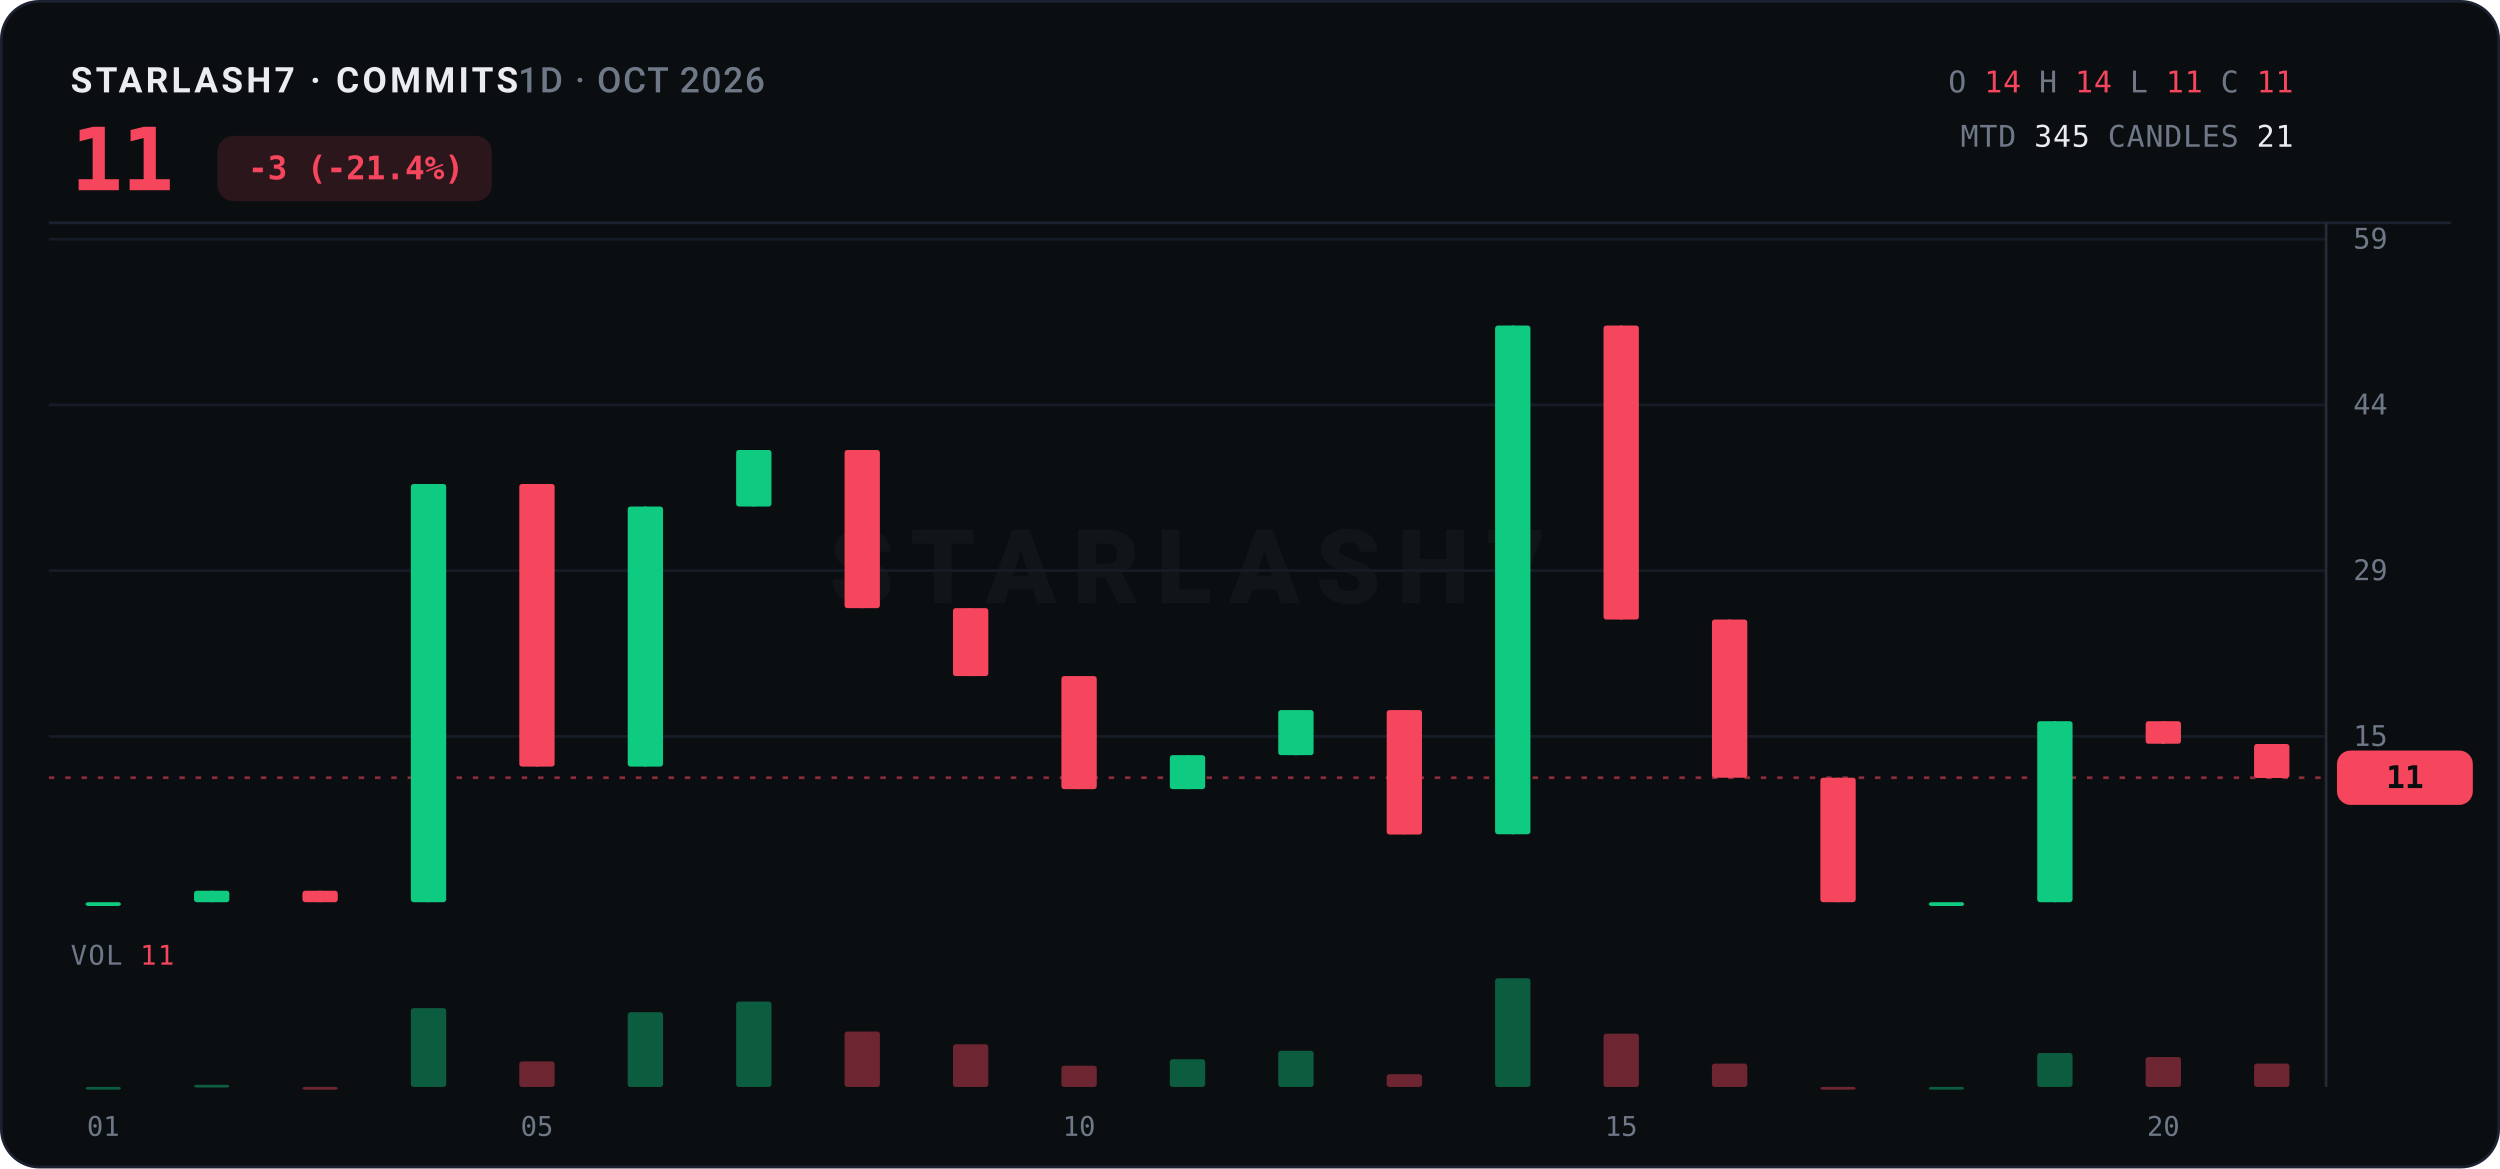
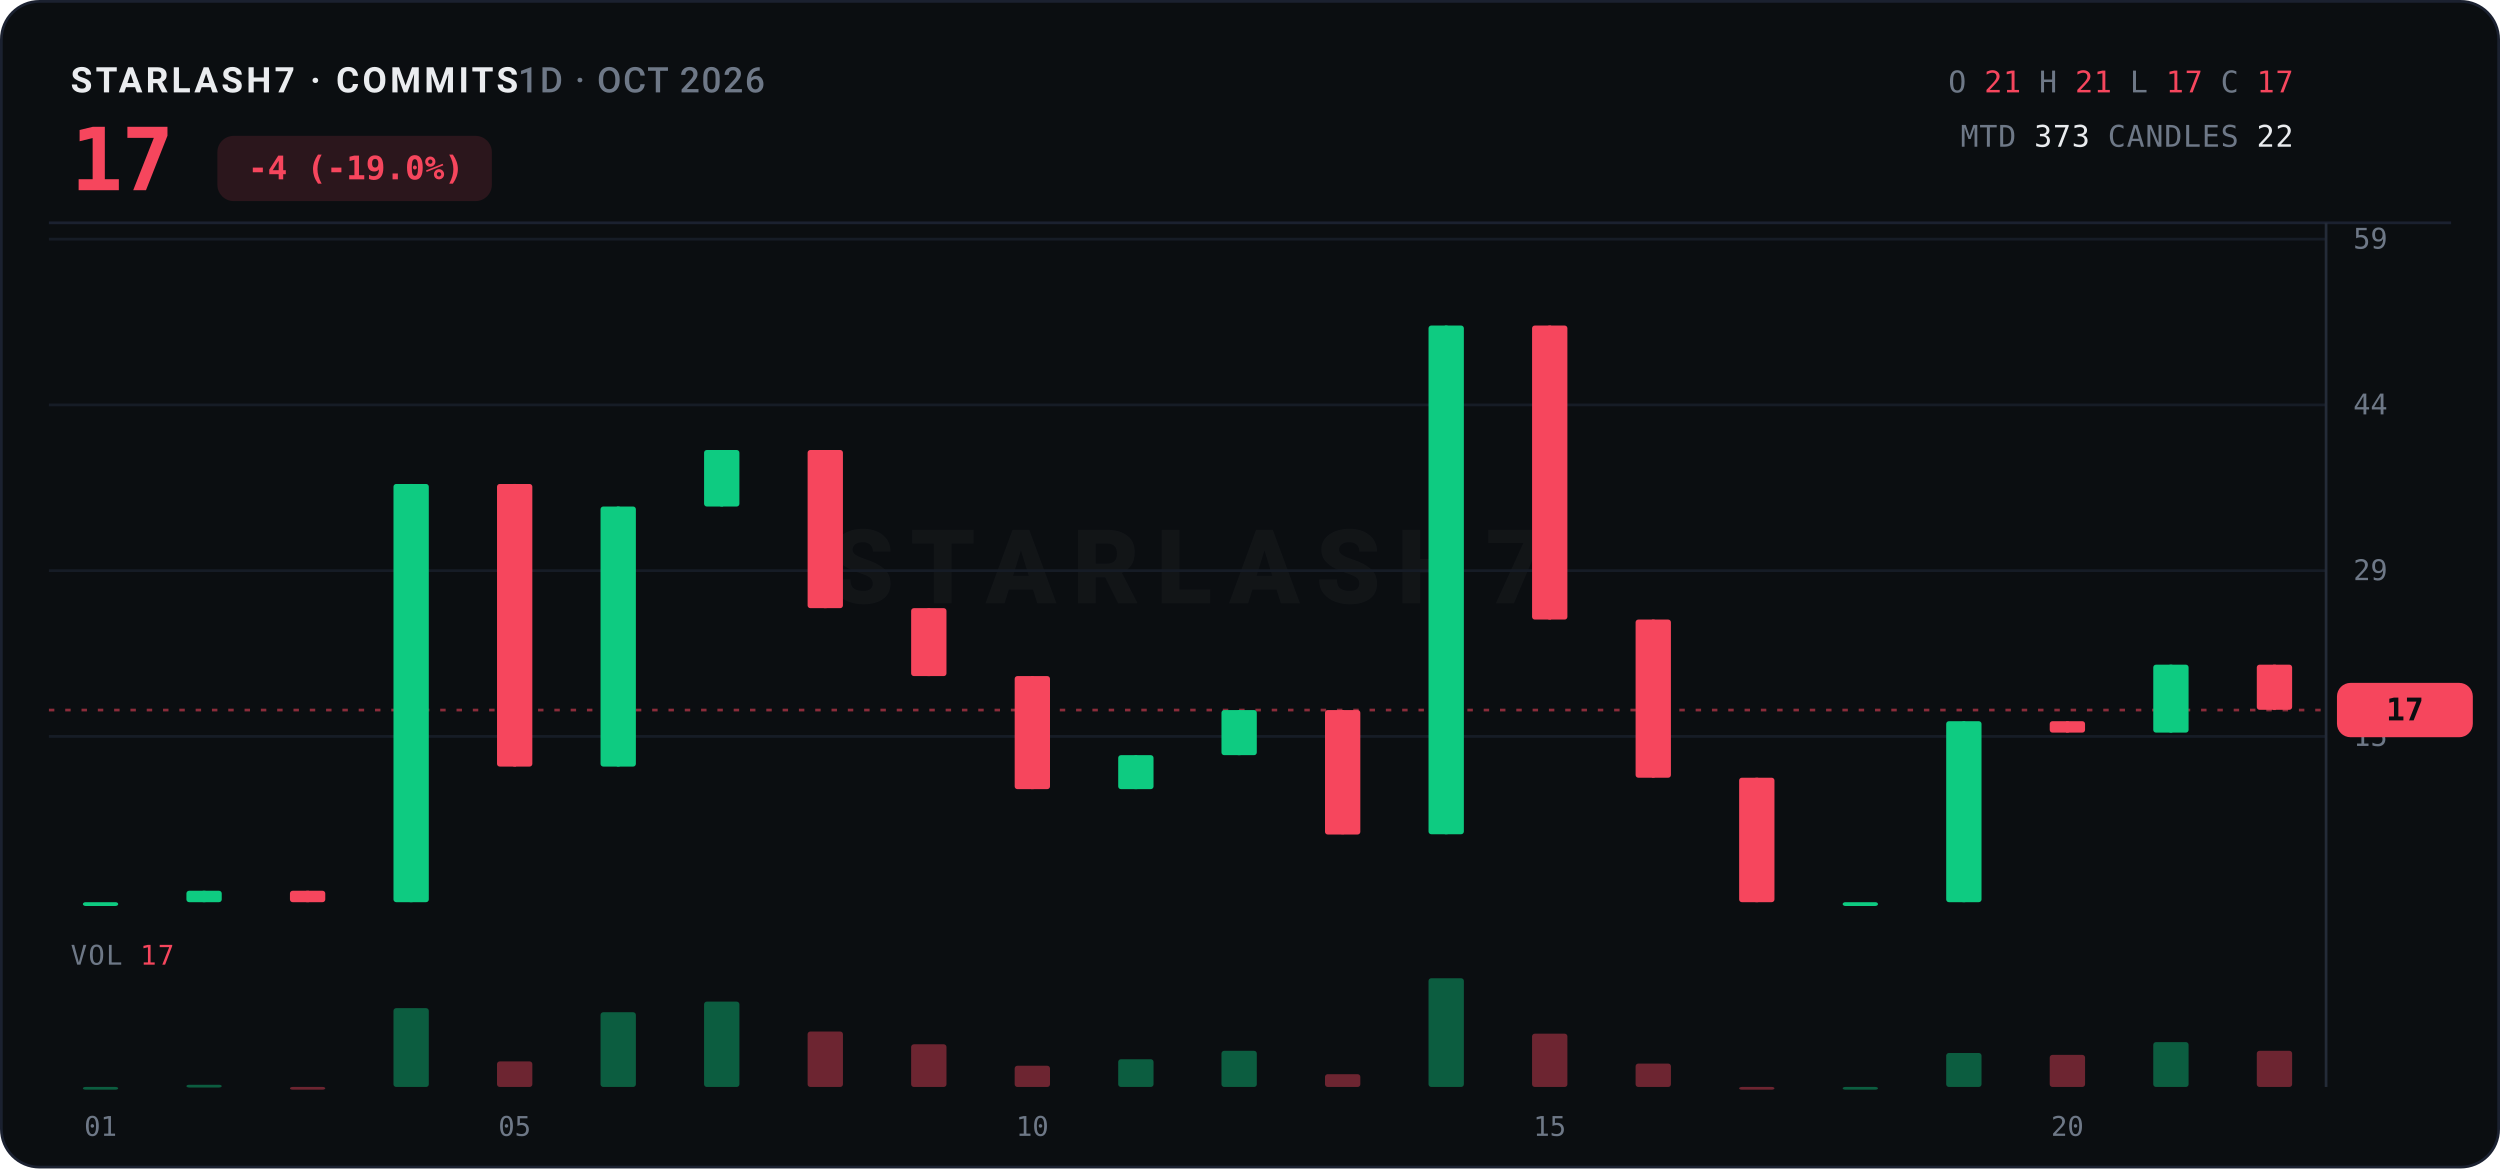
<svg xmlns="http://www.w3.org/2000/svg" width="920" height="430" viewBox="0 0 920 430">
  <rect x="0.5" y="0.5" width="919" height="429" rx="14" fill="#0B0E11" stroke="#1B2130" />
  <text x="26" y="34" font-family="ui-sans-serif,system-ui,-apple-system,'Segoe UI',Roboto,sans-serif" font-size="13" font-weight="700" letter-spacing="1.2" fill="#EAECEF">STARLASH7 · COMMITS<tspan fill="#6E7887" font-weight="500" letter-spacing="0.6">  1D · OCT 2026</tspan>
  </text>
-   <text x="26" y="70" font-family="ui-monospace,'SF Mono',SFMono-Regular,Menlo,Consolas,monospace" font-size="32" font-weight="800" fill="#F6465D" letter-spacing="-0.5">11</text>
+   <text x="26" y="70" font-family="ui-monospace,'SF Mono',SFMono-Regular,Menlo,Consolas,monospace" font-size="32" font-weight="800" fill="#F6465D" letter-spacing="-0.5">17</text>
  <rect x="80" y="50" width="101" height="24" rx="6" fill="#F6465D" opacity="0.14" />
-   <text x="131" y="66" text-anchor="middle" font-family="ui-monospace,'SF Mono',SFMono-Regular,Menlo,Consolas,monospace" font-size="12" font-weight="700" fill="#F6465D">-3 (-21.4%)</text>
+   <text x="131" y="66" text-anchor="middle" font-family="ui-monospace,'SF Mono',SFMono-Regular,Menlo,Consolas,monospace" font-size="12" font-weight="700" fill="#F6465D">-4 (-19.0%)</text>
  <text x="844" y="34" text-anchor="end" font-family="ui-monospace,'SF Mono',SFMono-Regular,Menlo,Consolas,monospace" font-size="11" letter-spacing="0.3">
    <tspan fill="#6E7887">O</tspan>
-     <tspan fill="#F6465D">14</tspan>
+     <tspan fill="#F6465D">21</tspan>
    <tspan fill="#6E7887">H</tspan>
-     <tspan fill="#F6465D">14</tspan>
+     <tspan fill="#F6465D">21</tspan>
    <tspan fill="#6E7887">L</tspan>
-     <tspan fill="#F6465D">11</tspan>
+     <tspan fill="#F6465D">17</tspan>
    <tspan fill="#6E7887">C</tspan>
-     <tspan fill="#F6465D">11</tspan>
+     <tspan fill="#F6465D">17</tspan>
  </text>
  <text x="844" y="54" text-anchor="end" font-family="ui-monospace,'SF Mono',SFMono-Regular,Menlo,Consolas,monospace" font-size="11" letter-spacing="0.3">
    <tspan fill="#6E7887">MTD</tspan>
-     <tspan fill="#EAECEF">345</tspan>
+     <tspan fill="#EAECEF">373</tspan>
    <tspan fill="#6E7887">CANDLES</tspan>
-     <tspan fill="#EAECEF">21</tspan>
+     <tspan fill="#EAECEF">22</tspan>
  </text>
  <line x1="18" y1="82" x2="902" y2="82" stroke="#1B2130" stroke-width="1" />
  <text x="437.0" y="222.0" text-anchor="middle" font-family="ui-sans-serif,system-ui,-apple-system,'Segoe UI',Roboto,sans-serif" font-size="38" font-weight="800" letter-spacing="6" fill="#EAECEF" opacity="0.035">STARLASH7</text>
  <line x1="18" y1="271.0" x2="856" y2="271.0" stroke="#161C26" stroke-width="1" />
  <text x="866" y="274.5" font-family="ui-monospace,'SF Mono',SFMono-Regular,Menlo,Consolas,monospace" font-size="10.5" fill="#6E7887">15</text>
  <line x1="18" y1="210.0" x2="856" y2="210.0" stroke="#161C26" stroke-width="1" />
  <text x="866" y="213.5" font-family="ui-monospace,'SF Mono',SFMono-Regular,Menlo,Consolas,monospace" font-size="10.5" fill="#6E7887">29</text>
  <line x1="18" y1="149.0" x2="856" y2="149.0" stroke="#161C26" stroke-width="1" />
  <text x="866" y="152.5" font-family="ui-monospace,'SF Mono',SFMono-Regular,Menlo,Consolas,monospace" font-size="10.5" fill="#6E7887">44</text>
  <line x1="18" y1="88.0" x2="856" y2="88.0" stroke="#161C26" stroke-width="1" />
  <text x="866" y="91.5" font-family="ui-monospace,'SF Mono',SFMono-Regular,Menlo,Consolas,monospace" font-size="10.5" fill="#6E7887">59</text>
  <line x1="856" y1="82" x2="856" y2="400" stroke="#242B38" stroke-width="1" />
-   <line x1="18" y1="286.2" x2="856" y2="286.2" stroke="#F6465D" stroke-width="1" stroke-dasharray="2 4" opacity="0.55" />
-   <rect x="860" y="276.2" width="50" height="20" rx="5" fill="#F6465D" />
-   <text x="885.0" y="290.0" text-anchor="middle" font-family="ui-monospace,'SF Mono',SFMono-Regular,Menlo,Consolas,monospace" font-size="11.5" font-weight="800" fill="#0B0E11">11</text>
-   <line x1="38.0" y1="332.0" x2="38.0" y2="332.0" stroke="#0ECB81" stroke-width="1" />
-   <rect x="31.5" y="332.0" width="13.0" height="1.4" rx="1" fill="#0ECB81" />
-   <line x1="77.9" y1="327.8" x2="77.9" y2="332.0" stroke="#0ECB81" stroke-width="1" />
-   <rect x="71.4" y="327.8" width="13.0" height="4.2" rx="1" fill="#0ECB81" />
-   <line x1="117.8" y1="327.8" x2="117.8" y2="332.0" stroke="#F6465D" stroke-width="1" />
-   <rect x="111.3" y="327.8" width="13.0" height="4.2" rx="1" fill="#F6465D" />
-   <line x1="157.7" y1="178.1" x2="157.7" y2="332.0" stroke="#0ECB81" stroke-width="1" />
-   <rect x="151.2" y="178.1" width="13.0" height="153.9" rx="1" fill="#0ECB81" />
-   <line x1="197.6" y1="178.1" x2="197.6" y2="282.1" stroke="#F6465D" stroke-width="1" />
-   <rect x="191.1" y="178.1" width="13.0" height="104.0" rx="1" fill="#F6465D" />
-   <line x1="237.5" y1="186.4" x2="237.5" y2="282.1" stroke="#0ECB81" stroke-width="1" />
-   <rect x="231.0" y="186.4" width="13.0" height="95.7" rx="1" fill="#0ECB81" />
-   <line x1="277.4" y1="165.6" x2="277.4" y2="186.4" stroke="#0ECB81" stroke-width="1" />
-   <rect x="270.9" y="165.6" width="13.0" height="20.8" rx="1" fill="#0ECB81" />
-   <line x1="317.3" y1="165.6" x2="317.3" y2="223.8" stroke="#F6465D" stroke-width="1" />
-   <rect x="310.8" y="165.6" width="13.0" height="58.2" rx="1" fill="#F6465D" />
-   <line x1="357.2" y1="223.8" x2="357.2" y2="248.8" stroke="#F6465D" stroke-width="1" />
-   <rect x="350.7" y="223.8" width="13.0" height="25.0" rx="1" fill="#F6465D" />
-   <line x1="397.1" y1="248.8" x2="397.1" y2="290.4" stroke="#F6465D" stroke-width="1" />
-   <rect x="390.6" y="248.8" width="13.0" height="41.6" rx="1" fill="#F6465D" />
-   <line x1="437.0" y1="277.9" x2="437.0" y2="290.4" stroke="#0ECB81" stroke-width="1" />
-   <rect x="430.5" y="277.9" width="13.0" height="12.5" rx="1" fill="#0ECB81" />
-   <line x1="476.9" y1="261.3" x2="476.9" y2="277.9" stroke="#0ECB81" stroke-width="1" />
-   <rect x="470.4" y="261.3" width="13.0" height="16.6" rx="1" fill="#0ECB81" />
-   <line x1="516.8" y1="261.3" x2="516.8" y2="307.0" stroke="#F6465D" stroke-width="1" />
-   <rect x="510.3" y="261.3" width="13.0" height="45.8" rx="1" fill="#F6465D" />
-   <line x1="556.7" y1="119.8" x2="556.7" y2="307.0" stroke="#0ECB81" stroke-width="1" />
-   <rect x="550.2" y="119.8" width="13.0" height="187.2" rx="1" fill="#0ECB81" />
-   <line x1="596.6" y1="119.8" x2="596.6" y2="228.0" stroke="#F6465D" stroke-width="1" />
-   <rect x="590.1" y="119.8" width="13.0" height="108.2" rx="1" fill="#F6465D" />
-   <line x1="636.5" y1="228.0" x2="636.5" y2="286.2" stroke="#F6465D" stroke-width="1" />
-   <rect x="630.0" y="228.0" width="13.0" height="58.2" rx="1" fill="#F6465D" />
-   <line x1="676.4" y1="286.2" x2="676.4" y2="332.0" stroke="#F6465D" stroke-width="1" />
-   <rect x="669.9" y="286.2" width="13.0" height="45.8" rx="1" fill="#F6465D" />
-   <line x1="716.3" y1="332.0" x2="716.3" y2="332.0" stroke="#0ECB81" stroke-width="1" />
-   <rect x="709.8" y="332.0" width="13.0" height="1.4" rx="1" fill="#0ECB81" />
-   <line x1="756.2" y1="265.4" x2="756.2" y2="332.0" stroke="#0ECB81" stroke-width="1" />
-   <rect x="749.7" y="265.4" width="13.0" height="66.6" rx="1" fill="#0ECB81" />
-   <line x1="796.1" y1="265.4" x2="796.1" y2="273.8" stroke="#F6465D" stroke-width="1" />
-   <rect x="789.6" y="265.4" width="13.0" height="8.3" rx="1" fill="#F6465D" />
-   <line x1="836.0" y1="273.8" x2="836.0" y2="286.2" stroke="#F6465D" stroke-width="1" />
-   <rect x="829.5" y="273.8" width="13.0" height="12.5" rx="1" fill="#F6465D" />
-   <text x="26" y="355" font-family="ui-monospace,'SF Mono',SFMono-Regular,Menlo,Consolas,monospace" font-size="10" letter-spacing="0.5" fill="#6E7887">VOL <tspan fill="#F6465D">11</tspan>
+   <line x1="18" y1="261.3" x2="856" y2="261.3" stroke="#F6465D" stroke-width="1" stroke-dasharray="2 4" opacity="0.55" />
+   <rect x="860" y="251.3" width="50" height="20" rx="5" fill="#F6465D" />
+   <text x="885.0" y="265.1" text-anchor="middle" font-family="ui-monospace,'SF Mono',SFMono-Regular,Menlo,Consolas,monospace" font-size="11.5" font-weight="800" fill="#0B0E11">17</text>
+   <line x1="37.0" y1="332.0" x2="37.0" y2="332.0" stroke="#0ECB81" stroke-width="1" />
+   <rect x="30.5" y="332.0" width="13.0" height="1.4" rx="1" fill="#0ECB81" />
+   <line x1="75.1" y1="327.8" x2="75.1" y2="332.0" stroke="#0ECB81" stroke-width="1" />
+   <rect x="68.6" y="327.8" width="13.0" height="4.2" rx="1" fill="#0ECB81" />
+   <line x1="113.2" y1="327.8" x2="113.2" y2="332.0" stroke="#F6465D" stroke-width="1" />
+   <rect x="106.7" y="327.8" width="13.0" height="4.2" rx="1" fill="#F6465D" />
+   <line x1="151.3" y1="178.1" x2="151.3" y2="332.0" stroke="#0ECB81" stroke-width="1" />
+   <rect x="144.8" y="178.1" width="13.0" height="153.9" rx="1" fill="#0ECB81" />
+   <line x1="189.4" y1="178.1" x2="189.4" y2="282.1" stroke="#F6465D" stroke-width="1" />
+   <rect x="182.9" y="178.1" width="13.0" height="104.0" rx="1" fill="#F6465D" />
+   <line x1="227.5" y1="186.4" x2="227.5" y2="282.1" stroke="#0ECB81" stroke-width="1" />
+   <rect x="221.0" y="186.4" width="13.0" height="95.7" rx="1" fill="#0ECB81" />
+   <line x1="265.6" y1="165.6" x2="265.6" y2="186.4" stroke="#0ECB81" stroke-width="1" />
+   <rect x="259.1" y="165.6" width="13.0" height="20.8" rx="1" fill="#0ECB81" />
+   <line x1="303.7" y1="165.6" x2="303.7" y2="223.8" stroke="#F6465D" stroke-width="1" />
+   <rect x="297.2" y="165.6" width="13.0" height="58.2" rx="1" fill="#F6465D" />
+   <line x1="341.8" y1="223.8" x2="341.8" y2="248.8" stroke="#F6465D" stroke-width="1" />
+   <rect x="335.3" y="223.8" width="13.0" height="25.0" rx="1" fill="#F6465D" />
+   <line x1="379.9" y1="248.8" x2="379.9" y2="290.4" stroke="#F6465D" stroke-width="1" />
+   <rect x="373.4" y="248.8" width="13.0" height="41.6" rx="1" fill="#F6465D" />
+   <line x1="418.0" y1="277.9" x2="418.0" y2="290.4" stroke="#0ECB81" stroke-width="1" />
+   <rect x="411.5" y="277.9" width="13.0" height="12.5" rx="1" fill="#0ECB81" />
+   <line x1="456.0" y1="261.3" x2="456.0" y2="277.9" stroke="#0ECB81" stroke-width="1" />
+   <rect x="449.5" y="261.3" width="13.0" height="16.6" rx="1" fill="#0ECB81" />
+   <line x1="494.1" y1="261.3" x2="494.1" y2="307.0" stroke="#F6465D" stroke-width="1" />
+   <rect x="487.6" y="261.3" width="13.0" height="45.8" rx="1" fill="#F6465D" />
+   <line x1="532.2" y1="119.8" x2="532.2" y2="307.0" stroke="#0ECB81" stroke-width="1" />
+   <rect x="525.7" y="119.8" width="13.0" height="187.2" rx="1" fill="#0ECB81" />
+   <line x1="570.3" y1="119.8" x2="570.3" y2="228.0" stroke="#F6465D" stroke-width="1" />
+   <rect x="563.8" y="119.8" width="13.0" height="108.2" rx="1" fill="#F6465D" />
+   <line x1="608.4" y1="228.0" x2="608.4" y2="286.2" stroke="#F6465D" stroke-width="1" />
+   <rect x="601.9" y="228.0" width="13.0" height="58.2" rx="1" fill="#F6465D" />
+   <line x1="646.5" y1="286.2" x2="646.5" y2="332.0" stroke="#F6465D" stroke-width="1" />
+   <rect x="640.0" y="286.2" width="13.0" height="45.8" rx="1" fill="#F6465D" />
+   <line x1="684.6" y1="332.0" x2="684.6" y2="332.0" stroke="#0ECB81" stroke-width="1" />
+   <rect x="678.1" y="332.0" width="13.0" height="1.4" rx="1" fill="#0ECB81" />
+   <line x1="722.7" y1="265.4" x2="722.7" y2="332.0" stroke="#0ECB81" stroke-width="1" />
+   <rect x="716.2" y="265.4" width="13.0" height="66.6" rx="1" fill="#0ECB81" />
+   <line x1="760.8" y1="265.4" x2="760.8" y2="269.6" stroke="#F6465D" stroke-width="1" />
+   <rect x="754.3" y="265.4" width="13.0" height="4.2" rx="1" fill="#F6465D" />
+   <line x1="798.9" y1="244.6" x2="798.9" y2="269.6" stroke="#0ECB81" stroke-width="1" />
+   <rect x="792.4" y="244.6" width="13.0" height="25.0" rx="1" fill="#0ECB81" />
+   <line x1="837.0" y1="244.6" x2="837.0" y2="261.3" stroke="#F6465D" stroke-width="1" />
+   <rect x="830.5" y="244.6" width="13.0" height="16.6" rx="1" fill="#F6465D" />
+   <text x="26" y="355" font-family="ui-monospace,'SF Mono',SFMono-Regular,Menlo,Consolas,monospace" font-size="10" letter-spacing="0.5" fill="#6E7887">VOL <tspan fill="#F6465D">17</tspan>
  </text>
-   <rect x="31.5" y="400.0" width="13.0" height="1.0" rx="1" fill="#0ECB81" opacity="0.42" />
-   <rect x="71.4" y="399.2" width="13.0" height="1.0" rx="1" fill="#0ECB81" opacity="0.42" />
-   <rect x="111.3" y="400.0" width="13.0" height="1.0" rx="1" fill="#F6465D" opacity="0.42" />
-   <rect x="151.2" y="371.0" width="13.0" height="29.0" rx="1" fill="#0ECB81" opacity="0.42" />
-   <rect x="191.1" y="390.6" width="13.0" height="9.4" rx="1" fill="#F6465D" opacity="0.42" />
-   <rect x="231.0" y="372.5" width="13.0" height="27.5" rx="1" fill="#0ECB81" opacity="0.42" />
-   <rect x="270.9" y="368.6" width="13.0" height="31.4" rx="1" fill="#0ECB81" opacity="0.42" />
-   <rect x="310.8" y="379.6" width="13.0" height="20.4" rx="1" fill="#F6465D" opacity="0.42" />
-   <rect x="350.7" y="384.3" width="13.0" height="15.7" rx="1" fill="#F6465D" opacity="0.42" />
-   <rect x="390.6" y="392.2" width="13.0" height="7.8" rx="1" fill="#F6465D" opacity="0.42" />
-   <rect x="430.5" y="389.8" width="13.0" height="10.2" rx="1" fill="#0ECB81" opacity="0.42" />
-   <rect x="470.4" y="386.7" width="13.0" height="13.3" rx="1" fill="#0ECB81" opacity="0.42" />
-   <rect x="510.3" y="395.3" width="13.0" height="4.7" rx="1" fill="#F6465D" opacity="0.42" />
-   <rect x="550.2" y="360.0" width="13.0" height="40.0" rx="1" fill="#0ECB81" opacity="0.42" />
-   <rect x="590.1" y="380.4" width="13.0" height="19.6" rx="1" fill="#F6465D" opacity="0.42" />
-   <rect x="630.0" y="391.4" width="13.0" height="8.6" rx="1" fill="#F6465D" opacity="0.42" />
-   <rect x="669.9" y="400.0" width="13.0" height="1.0" rx="1" fill="#F6465D" opacity="0.42" />
-   <rect x="709.8" y="400.0" width="13.0" height="1.0" rx="1" fill="#0ECB81" opacity="0.42" />
-   <rect x="749.7" y="387.5" width="13.0" height="12.5" rx="1" fill="#0ECB81" opacity="0.42" />
-   <rect x="789.6" y="389.0" width="13.0" height="11.0" rx="1" fill="#F6465D" opacity="0.42" />
-   <rect x="829.5" y="391.4" width="13.0" height="8.6" rx="1" fill="#F6465D" opacity="0.42" />
-   <text x="38.0" y="418" text-anchor="middle" font-family="ui-monospace,'SF Mono',SFMono-Regular,Menlo,Consolas,monospace" font-size="10" fill="#6E7887">01</text>
-   <text x="197.6" y="418" text-anchor="middle" font-family="ui-monospace,'SF Mono',SFMono-Regular,Menlo,Consolas,monospace" font-size="10" fill="#6E7887">05</text>
-   <text x="397.1" y="418" text-anchor="middle" font-family="ui-monospace,'SF Mono',SFMono-Regular,Menlo,Consolas,monospace" font-size="10" fill="#6E7887">10</text>
-   <text x="596.6" y="418" text-anchor="middle" font-family="ui-monospace,'SF Mono',SFMono-Regular,Menlo,Consolas,monospace" font-size="10" fill="#6E7887">15</text>
-   <text x="796.1" y="418" text-anchor="middle" font-family="ui-monospace,'SF Mono',SFMono-Regular,Menlo,Consolas,monospace" font-size="10" fill="#6E7887">20</text>
+   <rect x="30.5" y="400.0" width="13.0" height="1.0" rx="1" fill="#0ECB81" opacity="0.42" />
+   <rect x="68.6" y="399.2" width="13.0" height="1.0" rx="1" fill="#0ECB81" opacity="0.42" />
+   <rect x="106.7" y="400.0" width="13.0" height="1.0" rx="1" fill="#F6465D" opacity="0.42" />
+   <rect x="144.8" y="371.0" width="13.0" height="29.0" rx="1" fill="#0ECB81" opacity="0.42" />
+   <rect x="182.9" y="390.6" width="13.0" height="9.4" rx="1" fill="#F6465D" opacity="0.42" />
+   <rect x="221.0" y="372.5" width="13.0" height="27.5" rx="1" fill="#0ECB81" opacity="0.42" />
+   <rect x="259.1" y="368.6" width="13.0" height="31.4" rx="1" fill="#0ECB81" opacity="0.42" />
+   <rect x="297.2" y="379.6" width="13.0" height="20.4" rx="1" fill="#F6465D" opacity="0.42" />
+   <rect x="335.3" y="384.3" width="13.0" height="15.7" rx="1" fill="#F6465D" opacity="0.42" />
+   <rect x="373.4" y="392.2" width="13.0" height="7.8" rx="1" fill="#F6465D" opacity="0.42" />
+   <rect x="411.5" y="389.8" width="13.0" height="10.2" rx="1" fill="#0ECB81" opacity="0.42" />
+   <rect x="449.5" y="386.7" width="13.0" height="13.3" rx="1" fill="#0ECB81" opacity="0.42" />
+   <rect x="487.6" y="395.3" width="13.0" height="4.7" rx="1" fill="#F6465D" opacity="0.42" />
+   <rect x="525.7" y="360.0" width="13.0" height="40.0" rx="1" fill="#0ECB81" opacity="0.42" />
+   <rect x="563.8" y="380.4" width="13.0" height="19.6" rx="1" fill="#F6465D" opacity="0.42" />
+   <rect x="601.9" y="391.4" width="13.0" height="8.6" rx="1" fill="#F6465D" opacity="0.42" />
+   <rect x="640.0" y="400.0" width="13.0" height="1.0" rx="1" fill="#F6465D" opacity="0.42" />
+   <rect x="678.1" y="400.0" width="13.0" height="1.0" rx="1" fill="#0ECB81" opacity="0.42" />
+   <rect x="716.2" y="387.5" width="13.0" height="12.5" rx="1" fill="#0ECB81" opacity="0.42" />
+   <rect x="754.3" y="388.2" width="13.0" height="11.8" rx="1" fill="#F6465D" opacity="0.42" />
+   <rect x="792.4" y="383.5" width="13.0" height="16.5" rx="1" fill="#0ECB81" opacity="0.42" />
+   <rect x="830.5" y="386.7" width="13.0" height="13.3" rx="1" fill="#F6465D" opacity="0.42" />
+   <text x="37.0" y="418" text-anchor="middle" font-family="ui-monospace,'SF Mono',SFMono-Regular,Menlo,Consolas,monospace" font-size="10" fill="#6E7887">01</text>
+   <text x="189.4" y="418" text-anchor="middle" font-family="ui-monospace,'SF Mono',SFMono-Regular,Menlo,Consolas,monospace" font-size="10" fill="#6E7887">05</text>
+   <text x="379.9" y="418" text-anchor="middle" font-family="ui-monospace,'SF Mono',SFMono-Regular,Menlo,Consolas,monospace" font-size="10" fill="#6E7887">10</text>
+   <text x="570.3" y="418" text-anchor="middle" font-family="ui-monospace,'SF Mono',SFMono-Regular,Menlo,Consolas,monospace" font-size="10" fill="#6E7887">15</text>
+   <text x="760.8" y="418" text-anchor="middle" font-family="ui-monospace,'SF Mono',SFMono-Regular,Menlo,Consolas,monospace" font-size="10" fill="#6E7887">20</text>
</svg>
